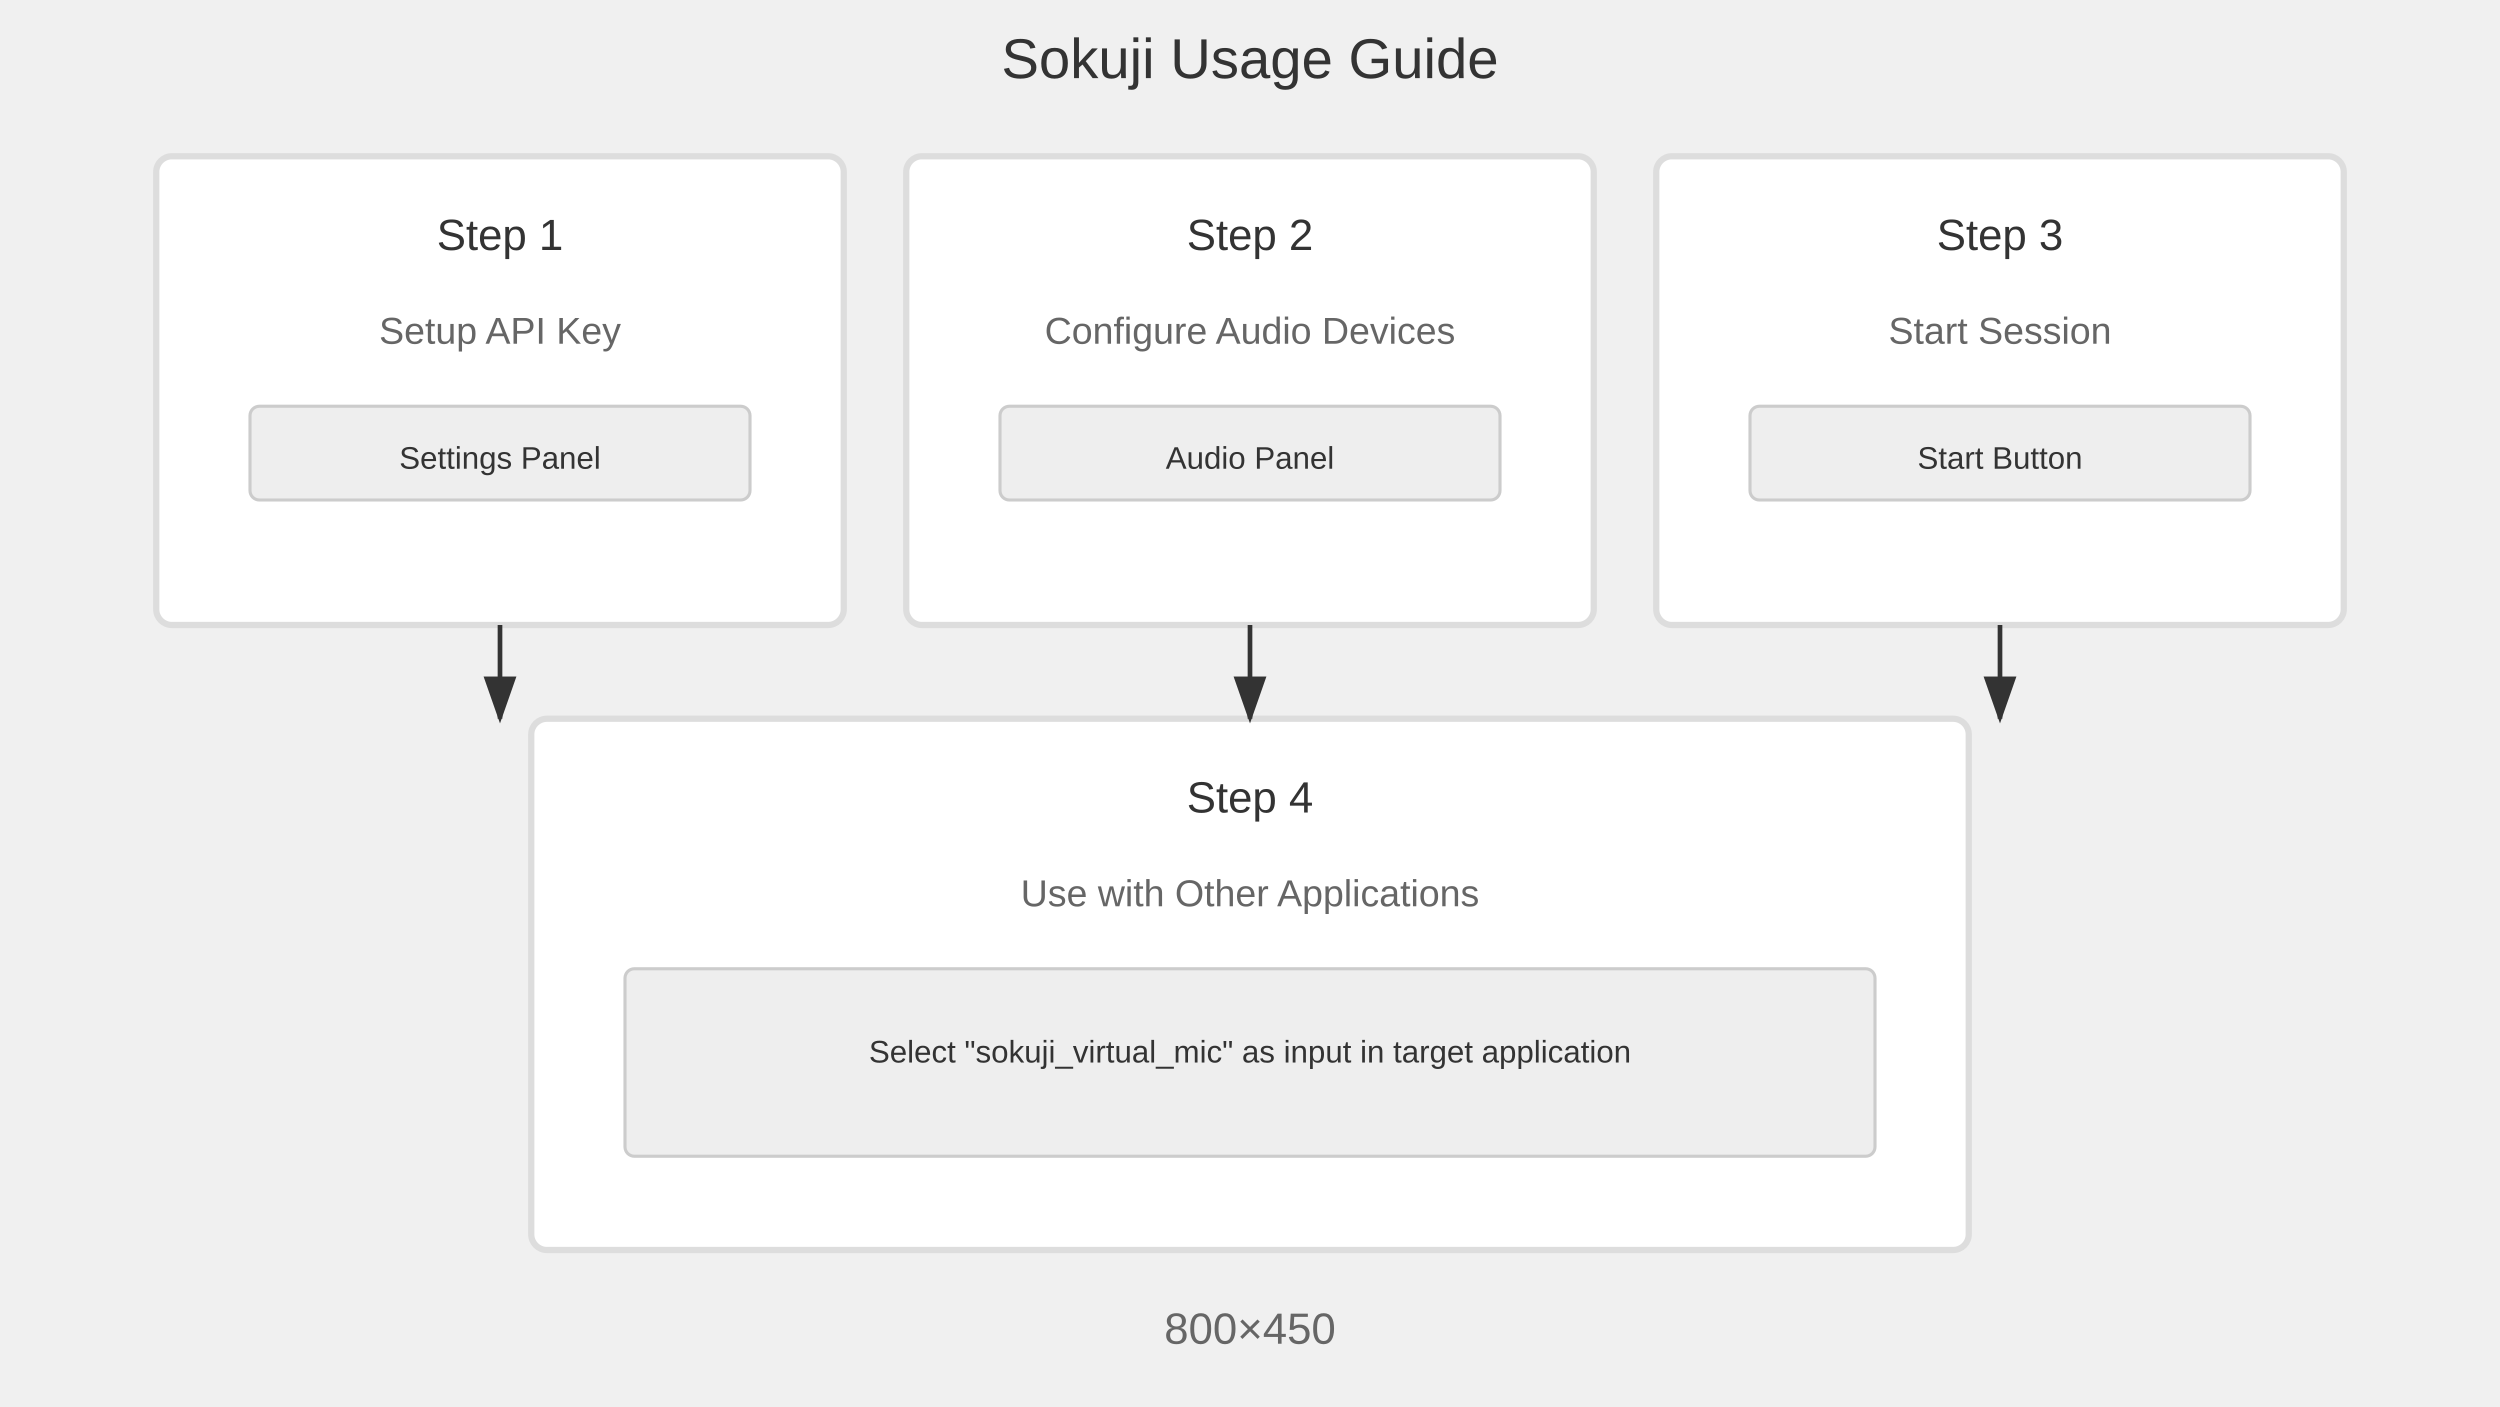
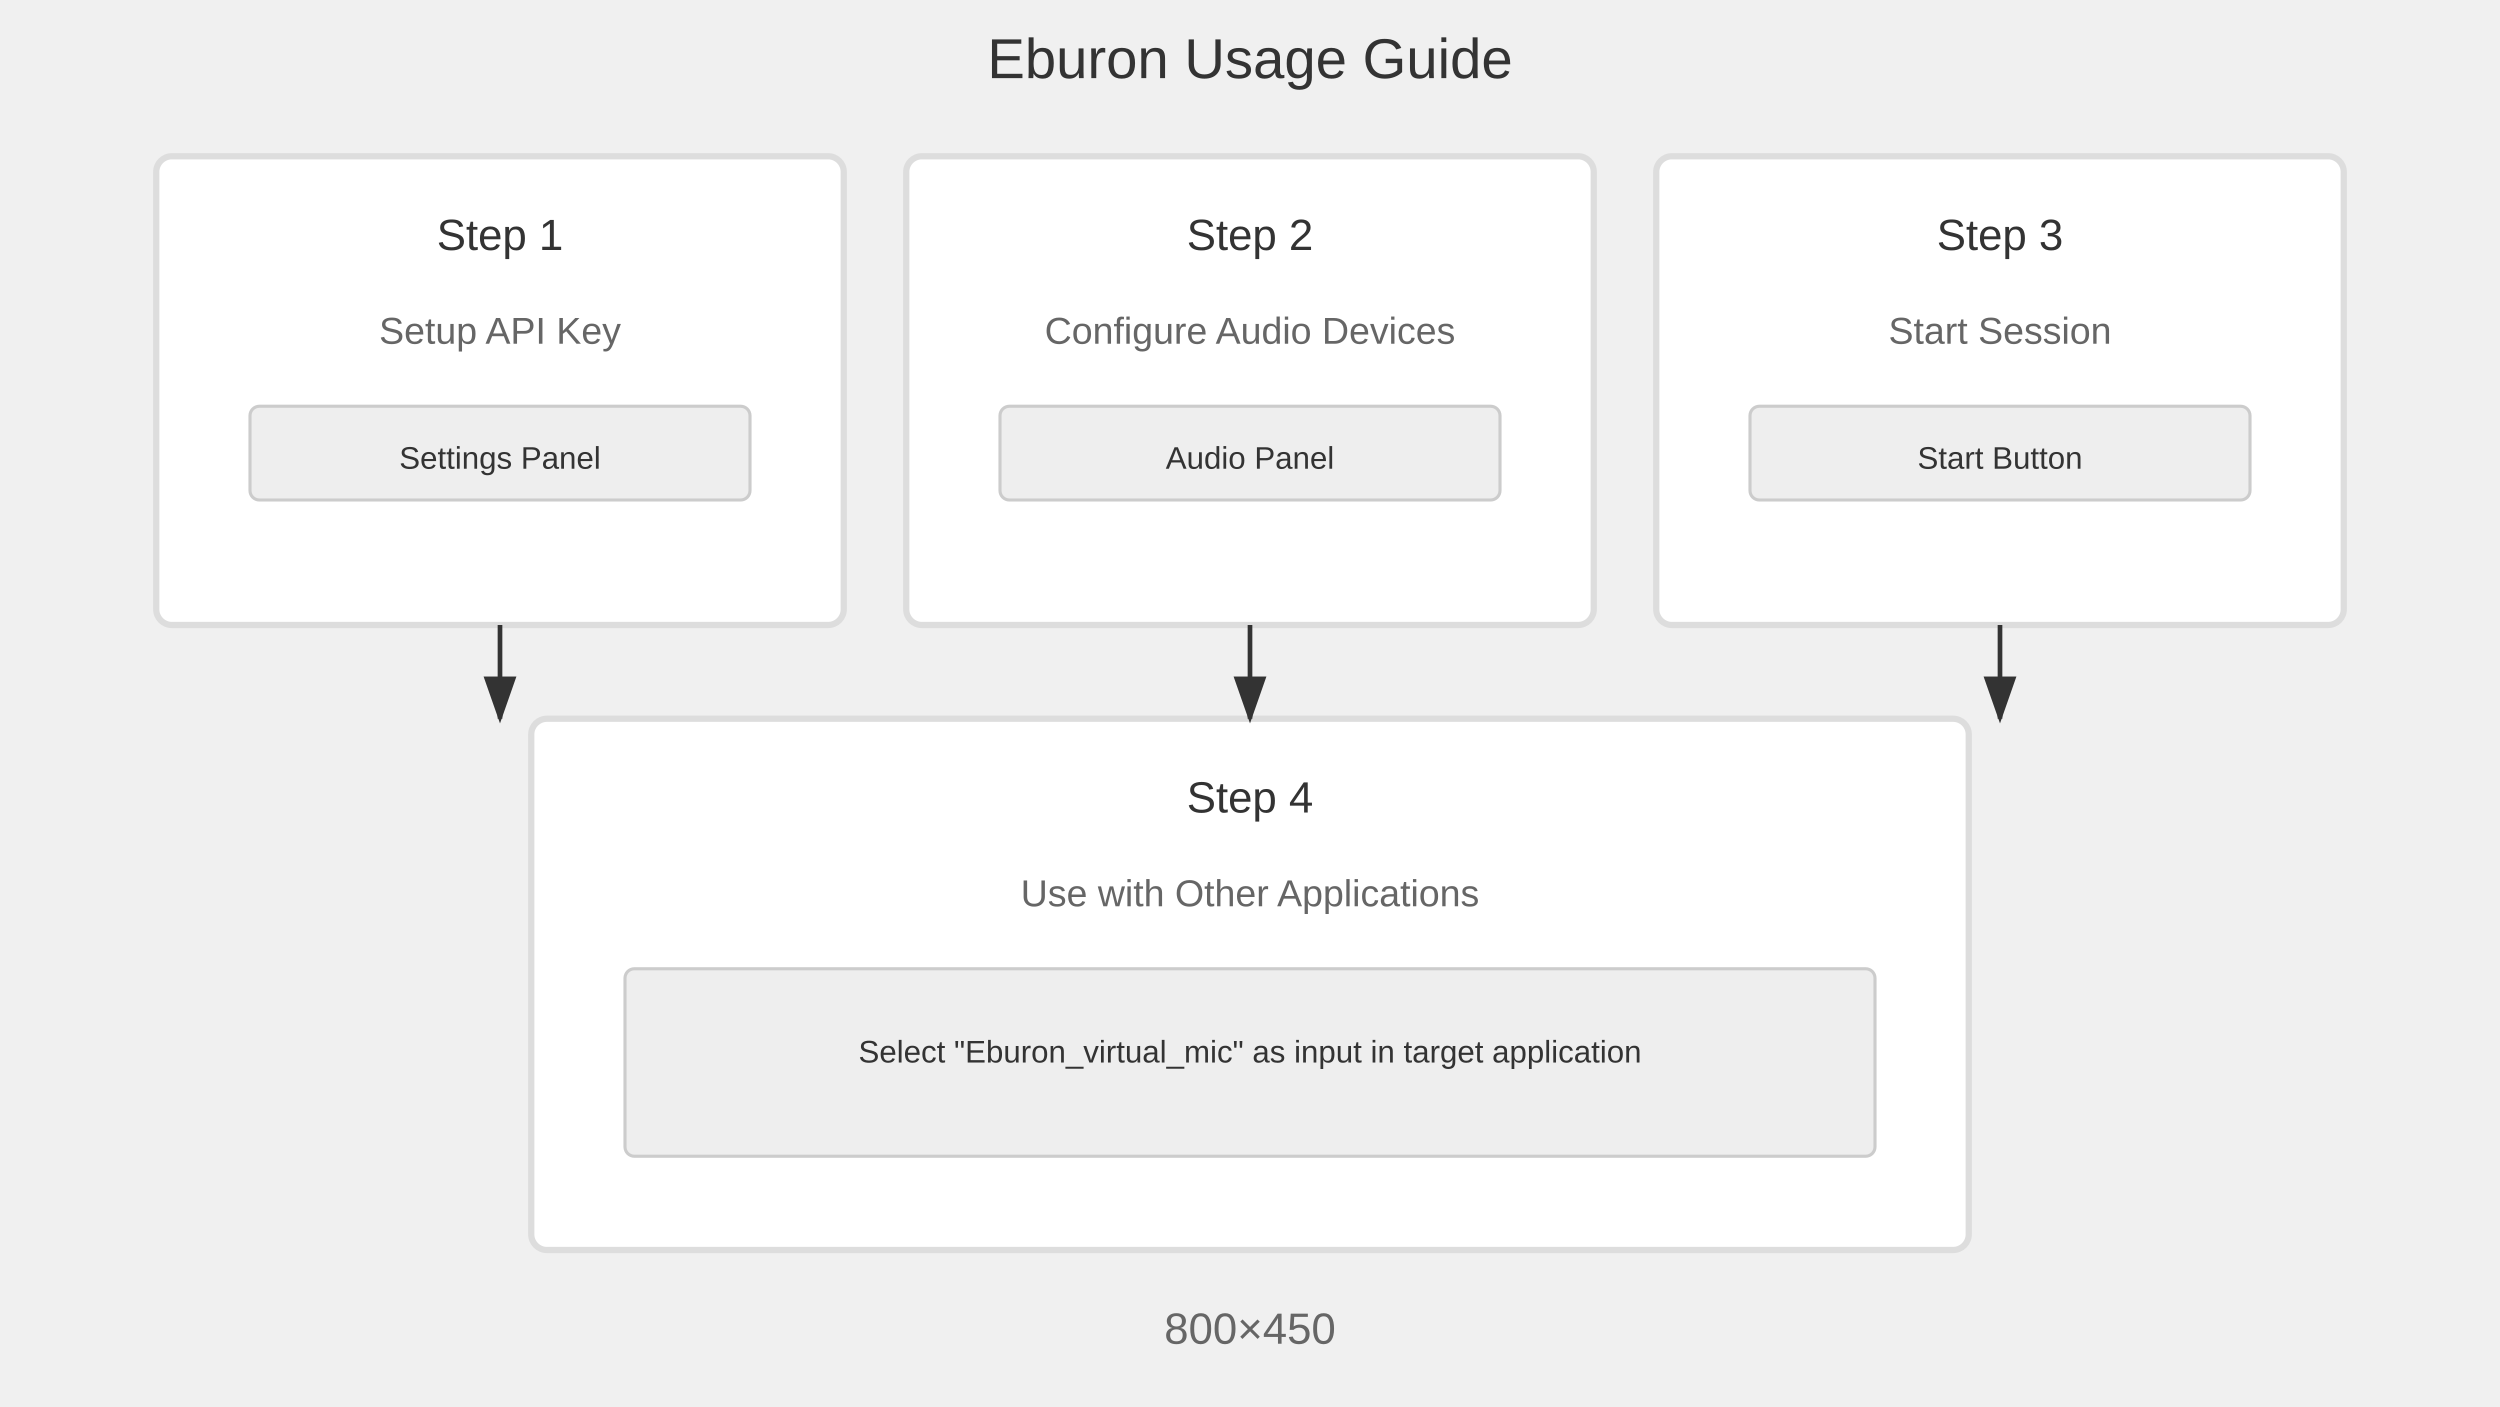
<svg xmlns="http://www.w3.org/2000/svg" width="800" height="450">
  <rect width="800" height="450" fill="#f0f0f0" />
  <rect x="50" y="50" width="220" height="150" fill="#fff" stroke="#ddd" stroke-width="2" rx="5" />
  <text x="160" y="80" font-family="Arial" font-size="14" text-anchor="middle" fill="#333">Step 1</text>
  <text x="160" y="110" font-family="Arial" font-size="12" text-anchor="middle" fill="#666">Setup API Key</text>
  <rect x="80" y="130" width="160" height="30" fill="#eee" stroke="#ccc" stroke-width="1" rx="3" />
  <text x="160" y="150" font-family="Arial" font-size="10" text-anchor="middle" fill="#333">Settings Panel</text>
  <rect x="290" y="50" width="220" height="150" fill="#fff" stroke="#ddd" stroke-width="2" rx="5" />
  <text x="400" y="80" font-family="Arial" font-size="14" text-anchor="middle" fill="#333">Step 2</text>
  <text x="400" y="110" font-family="Arial" font-size="12" text-anchor="middle" fill="#666">Configure Audio Devices</text>
  <rect x="320" y="130" width="160" height="30" fill="#eee" stroke="#ccc" stroke-width="1" rx="3" />
  <text x="400" y="150" font-family="Arial" font-size="10" text-anchor="middle" fill="#333">Audio Panel</text>
  <rect x="530" y="50" width="220" height="150" fill="#fff" stroke="#ddd" stroke-width="2" rx="5" />
  <text x="640" y="80" font-family="Arial" font-size="14" text-anchor="middle" fill="#333">Step 3</text>
  <text x="640" y="110" font-family="Arial" font-size="12" text-anchor="middle" fill="#666">Start Session</text>
  <rect x="560" y="130" width="160" height="30" fill="#eee" stroke="#ccc" stroke-width="1" rx="3" />
  <text x="640" y="150" font-family="Arial" font-size="10" text-anchor="middle" fill="#333">Start Button</text>
  <rect x="170" y="230" width="460" height="170" fill="#fff" stroke="#ddd" stroke-width="2" rx="5" />
  <text x="400" y="260" font-family="Arial" font-size="14" text-anchor="middle" fill="#333">Step 4</text>
  <text x="400" y="290" font-family="Arial" font-size="12" text-anchor="middle" fill="#666">Use with Other Applications</text>
  <rect x="200" y="310" width="400" height="60" fill="#eee" stroke="#ccc" stroke-width="1" rx="3" />
-   <text x="400" y="340" font-family="Arial" font-size="10" text-anchor="middle" fill="#333">Select "sokuji_virtual_mic" as input in target application</text>
+   <text x="400" y="340" font-family="Arial" font-size="10" text-anchor="middle" fill="#333">Select "Eburon_virtual_mic" as input in target application</text>
  <line x1="160" y1="200" x2="160" y2="230" stroke="#333" stroke-width="1.5" marker-end="url(#arrowhead)" />
  <line x1="400" y1="200" x2="400" y2="230" stroke="#333" stroke-width="1.5" marker-end="url(#arrowhead)" />
  <line x1="640" y1="200" x2="640" y2="230" stroke="#333" stroke-width="1.5" marker-end="url(#arrowhead)" />
  <defs>
    <marker id="arrowhead" markerWidth="10" markerHeight="7" refX="9" refY="3.5" orient="auto">
      <polygon points="0 0, 10 3.5, 0 7" fill="#333" />
    </marker>
  </defs>
-   <text x="400" y="25" font-family="Arial" font-size="18" text-anchor="middle" fill="#333">Sokuji Usage Guide</text>
+   <text x="400" y="25" font-family="Arial" font-size="18" text-anchor="middle" fill="#333">Eburon Usage Guide</text>
  <text x="400" y="430" font-family="Arial" font-size="14" text-anchor="middle" fill="#666">800×450</text>
</svg>
